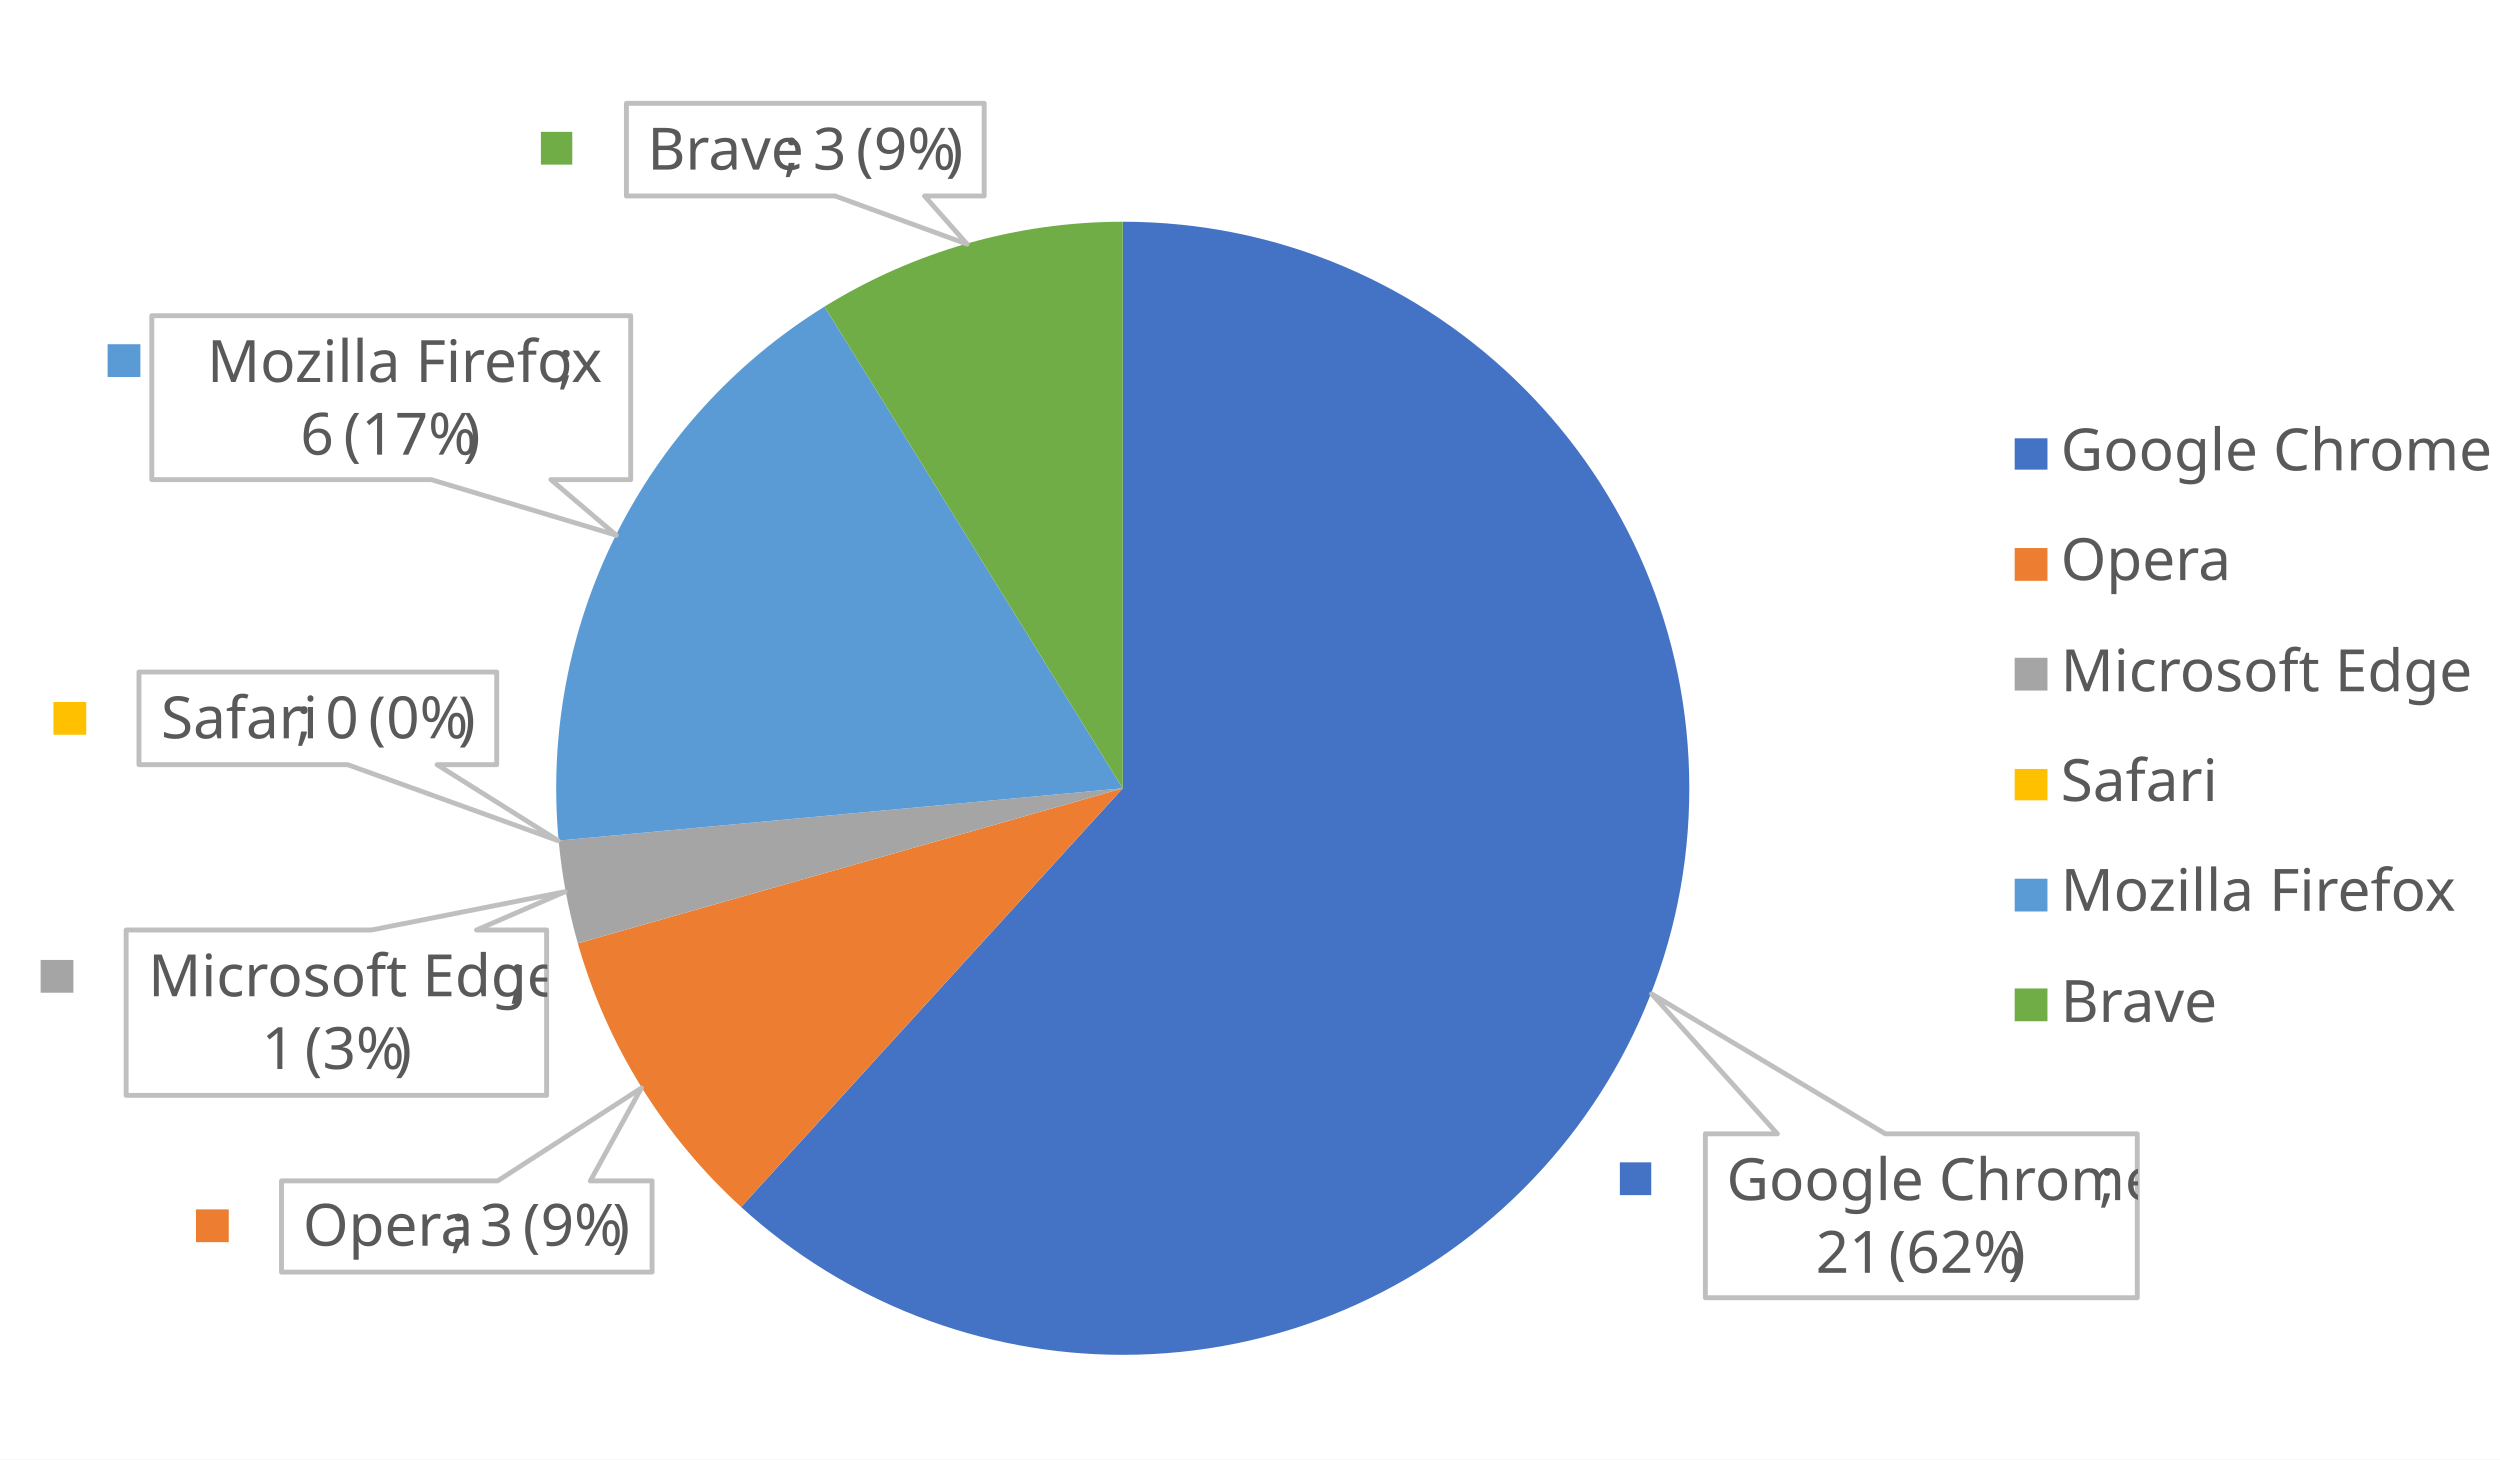
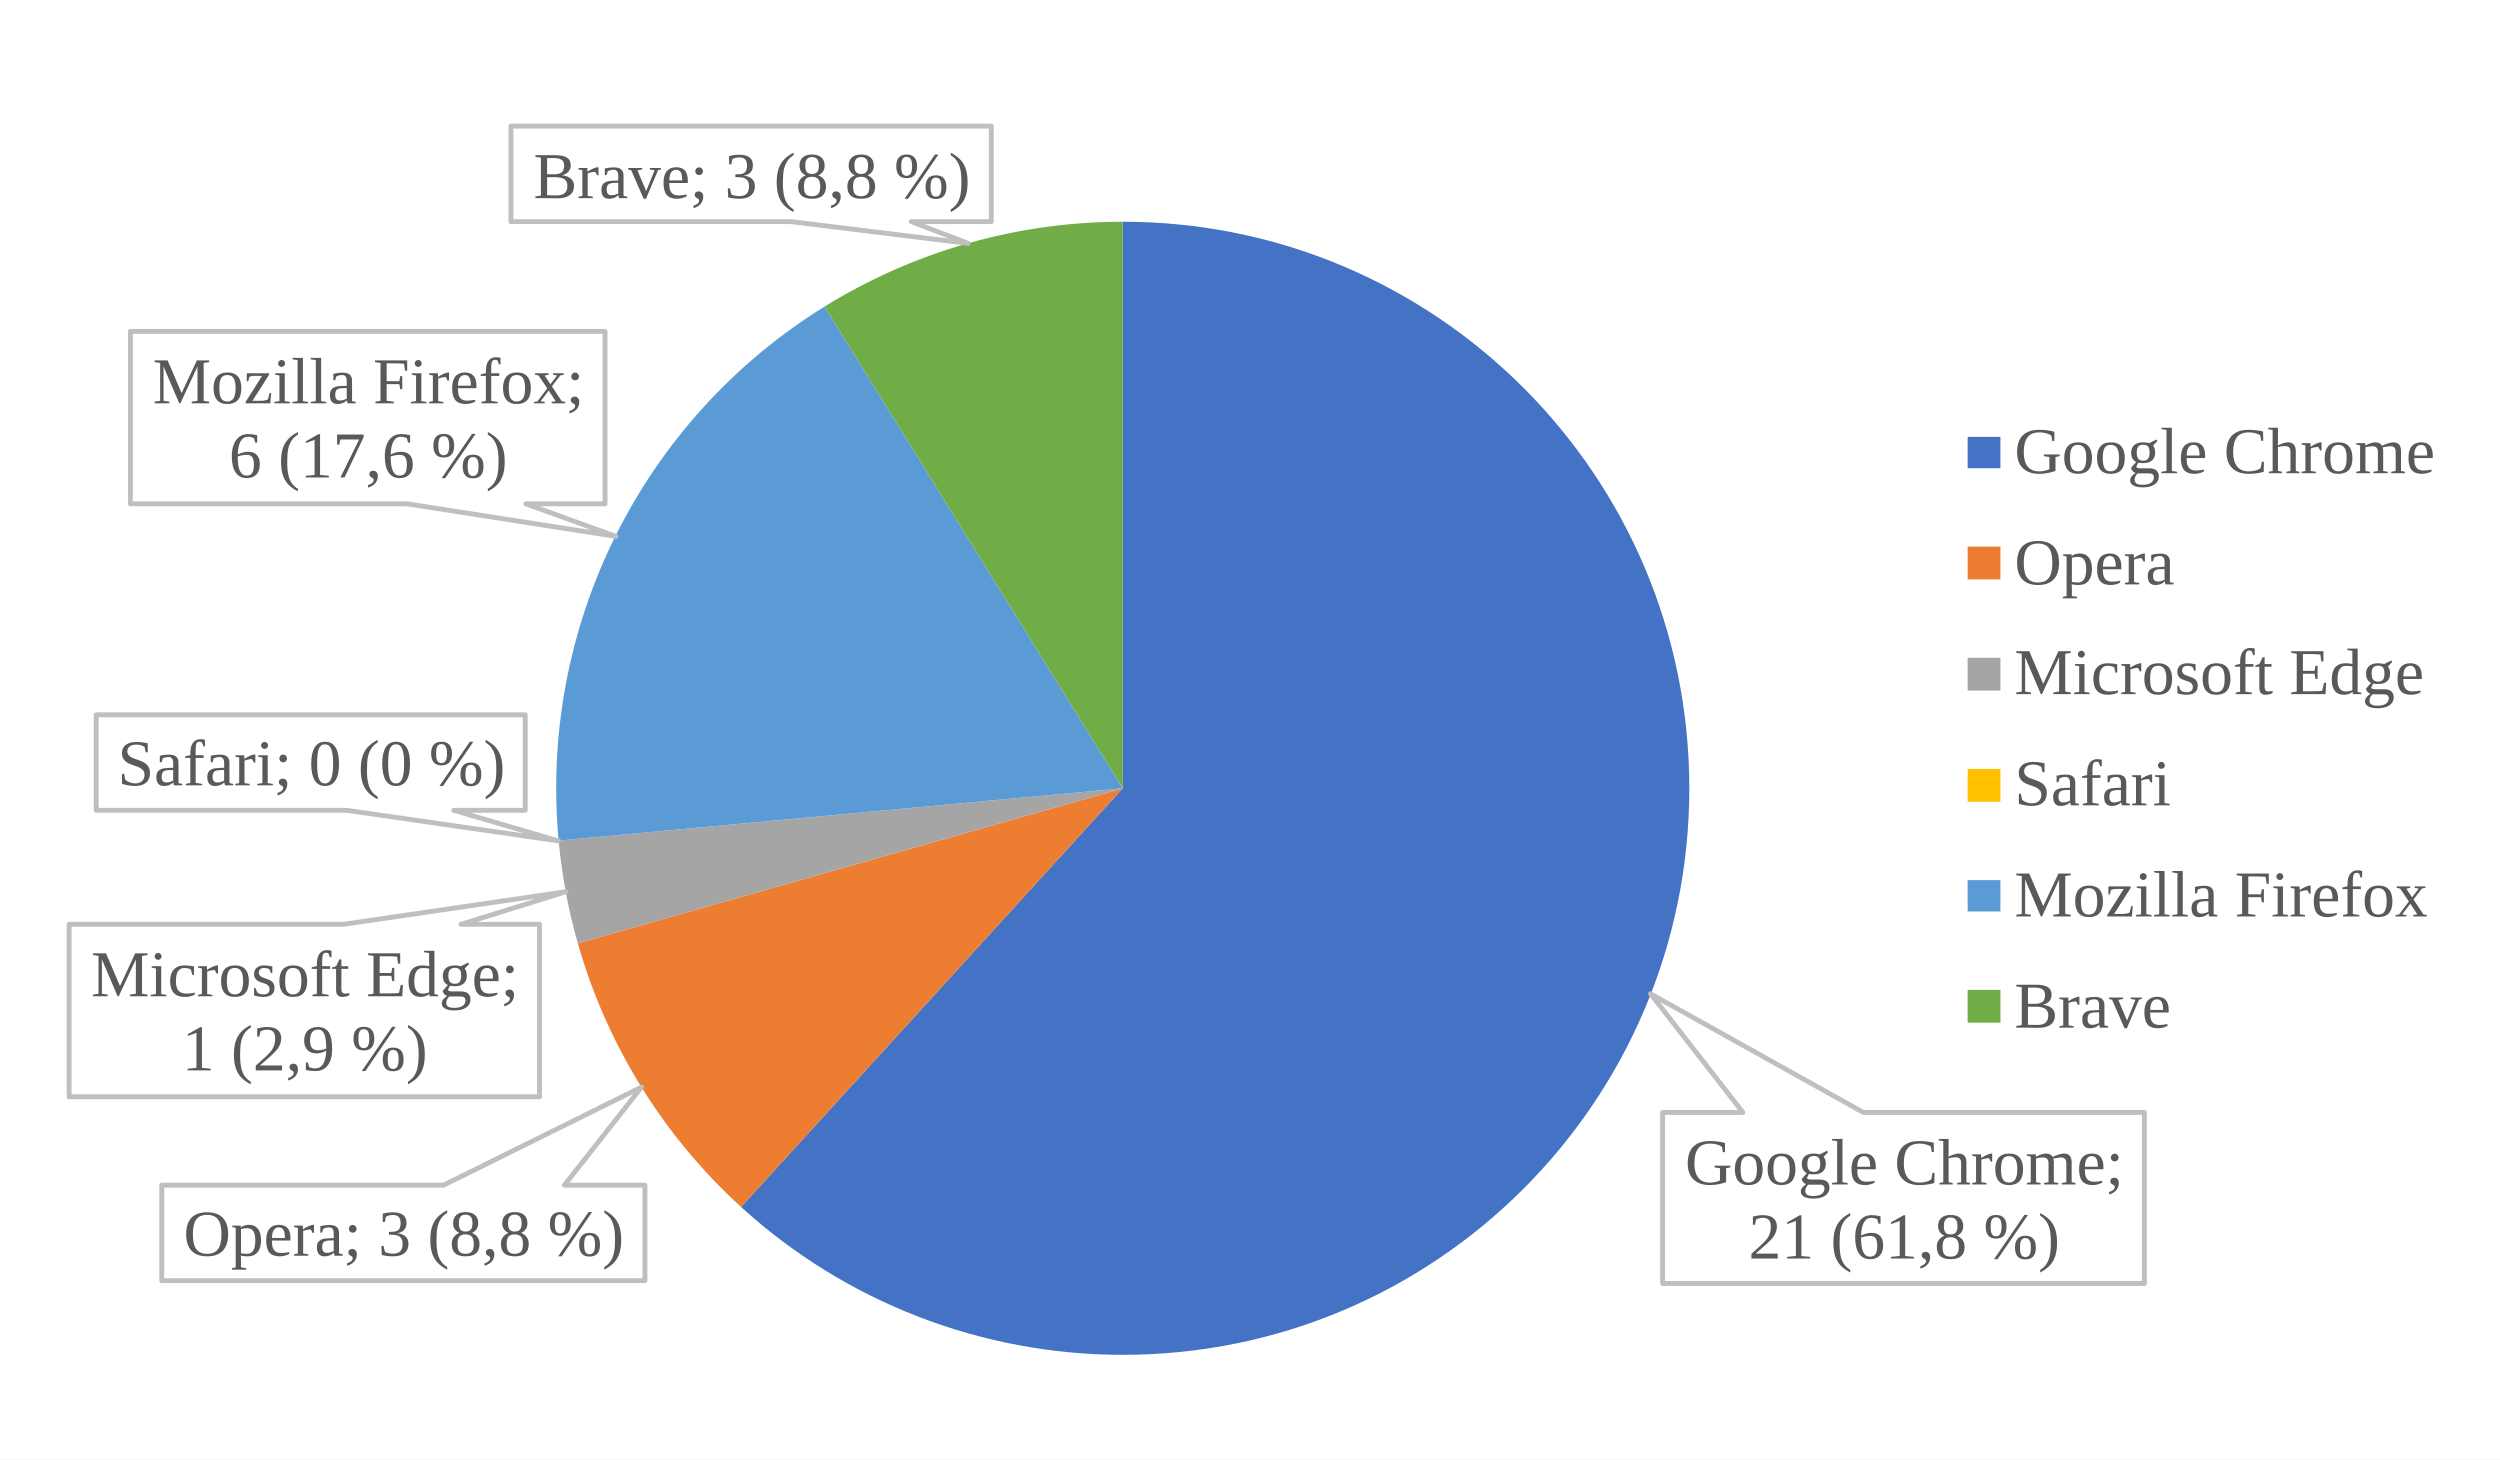
<svg xmlns="http://www.w3.org/2000/svg" width="1754" height="1024" xml:space="preserve" overflow="hidden">
  <defs>
    <clipPath id="clip0">
      <rect x="2005" y="328" width="1754" height="1024" />
    </clipPath>
    <clipPath id="clip1">
      <rect x="2005" y="327" width="1753" height="1024" />
    </clipPath>
    <clipPath id="clip2">
      <rect x="2005" y="327" width="1753" height="1024" />
    </clipPath>
    <clipPath id="clip3">
      <rect x="2005" y="327" width="1753" height="1024" />
    </clipPath>
    <clipPath id="clip4">
      <rect x="2005" y="327" width="1753" height="1024" />
    </clipPath>
    <clipPath id="clip5">
      <rect x="2005" y="327" width="1753" height="1024" />
    </clipPath>
    <clipPath id="clip6">
      <rect x="2005" y="327" width="1753" height="1024" />
    </clipPath>
    <clipPath id="clip7">
      <rect x="2005" y="327" width="1753" height="1024" />
    </clipPath>
    <clipPath id="clip8">
      <rect x="2005" y="327" width="1753" height="1024" />
    </clipPath>
    <clipPath id="clip9">
-       <rect x="2005" y="327" width="1753" height="1024" />
+       <rect x="3171" y="1108" width="339" height="121" />
    </clipPath>
    <clipPath id="clip10">
-       <rect x="3201" y="1123" width="304" height="116" />
+       <rect x="2005" y="327" width="1753" height="1024" />
    </clipPath>
    <clipPath id="clip11">
-       <rect x="2005" y="327" width="1753" height="1024" />
+       <rect x="3171" y="1108" width="339" height="121" />
    </clipPath>
    <clipPath id="clip12">
-       <rect x="3201" y="1123" width="304" height="116" />
+       <rect x="2005" y="327" width="1753" height="1024" />
    </clipPath>
    <clipPath id="clip13">
      <rect x="2005" y="327" width="1753" height="1024" />
    </clipPath>
    <clipPath id="clip14">
-       <rect x="3201" y="1123" width="304" height="116" />
+       <rect x="2118" y="1159" width="340" height="68" />
    </clipPath>
    <clipPath id="clip15">
      <rect x="2005" y="327" width="1753" height="1024" />
    </clipPath>
    <clipPath id="clip16">
-       <rect x="3201" y="1123" width="304" height="116" />
+       <rect x="2005" y="327" width="1753" height="1024" />
    </clipPath>
    <clipPath id="clip17">
-       <rect x="2005" y="327" width="1753" height="1024" />
+       <rect x="2053" y="976" width="331" height="122" />
    </clipPath>
    <clipPath id="clip18">
-       <rect x="3201" y="1123" width="304" height="116" />
+       <rect x="2005" y="327" width="1753" height="1024" />
    </clipPath>
    <clipPath id="clip19">
-       <rect x="2005" y="327" width="1753" height="1024" />
+       <rect x="2053" y="976" width="331" height="122" />
    </clipPath>
    <clipPath id="clip20">
-       <rect x="3201" y="1123" width="304" height="116" />
+       <rect x="2005" y="327" width="1753" height="1024" />
    </clipPath>
    <clipPath id="clip21">
      <rect x="2005" y="327" width="1753" height="1024" />
    </clipPath>
    <clipPath id="clip22">
-       <rect x="2005" y="327" width="1753" height="1024" />
+       <rect x="2072" y="829" width="302" height="68" />
    </clipPath>
    <clipPath id="clip23">
      <rect x="2005" y="327" width="1753" height="1024" />
    </clipPath>
    <clipPath id="clip24">
-       <rect x="2202" y="1156" width="261" height="65" />
+       <rect x="2005" y="327" width="1753" height="1024" />
    </clipPath>
    <clipPath id="clip25">
-       <rect x="2005" y="327" width="1753" height="1024" />
+       <rect x="2096" y="560" width="334" height="122" />
    </clipPath>
    <clipPath id="clip26">
-       <rect x="2202" y="1156" width="261" height="65" />
+       <rect x="2005" y="327" width="1753" height="1024" />
    </clipPath>
    <clipPath id="clip27">
-       <rect x="2005" y="327" width="1753" height="1024" />
+       <rect x="2096" y="560" width="334" height="122" />
    </clipPath>
    <clipPath id="clip28">
-       <rect x="2202" y="1156" width="261" height="65" />
+       <rect x="2005" y="327" width="1753" height="1024" />
    </clipPath>
    <clipPath id="clip29">
      <rect x="2005" y="327" width="1753" height="1024" />
    </clipPath>
    <clipPath id="clip30">
-       <rect x="2202" y="1156" width="261" height="65" />
+       <rect x="2363" y="416" width="338" height="68" />
    </clipPath>
    <clipPath id="clip31">
      <rect x="2005" y="327" width="1753" height="1024" />
    </clipPath>
    <clipPath id="clip32">
-       <rect x="2202" y="1156" width="261" height="65" />
+       <rect x="2005" y="327" width="1753" height="1024" />
    </clipPath>
    <clipPath id="clip33">
      <rect x="2005" y="327" width="1753" height="1024" />
    </clipPath>
    <clipPath id="clip34">
-       <rect x="2202" y="1156" width="261" height="65" />
+       <rect x="2005" y="327" width="1753" height="1024" />
    </clipPath>
    <clipPath id="clip35">
      <rect x="2005" y="327" width="1753" height="1024" />
    </clipPath>
    <clipPath id="clip36">
      <rect x="2005" y="327" width="1753" height="1024" />
    </clipPath>
    <clipPath id="clip37">
      <rect x="2005" y="327" width="1753" height="1024" />
    </clipPath>
    <clipPath id="clip38">
-       <rect x="2093" y="980" width="296" height="117" />
+       <rect x="2005" y="327" width="1753" height="1024" />
    </clipPath>
    <clipPath id="clip39">
      <rect x="2005" y="327" width="1753" height="1024" />
    </clipPath>
    <clipPath id="clip40">
-       <rect x="2093" y="980" width="296" height="117" />
+       <rect x="2005" y="327" width="1753" height="1024" />
    </clipPath>
    <clipPath id="clip41">
      <rect x="2005" y="327" width="1753" height="1024" />
    </clipPath>
    <clipPath id="clip42">
-       <rect x="2093" y="980" width="296" height="117" />
-     </clipPath>
-     <clipPath id="clip43">
-       <rect x="2005" y="327" width="1753" height="1024" />
-     </clipPath>
-     <clipPath id="clip44">
-       <rect x="2093" y="980" width="296" height="117" />
-     </clipPath>
-     <clipPath id="clip45">
-       <rect x="2005" y="327" width="1753" height="1024" />
-     </clipPath>
-     <clipPath id="clip46">
-       <rect x="2093" y="980" width="296" height="117" />
-     </clipPath>
-     <clipPath id="clip47">
-       <rect x="2005" y="327" width="1753" height="1024" />
-     </clipPath>
-     <clipPath id="clip48">
-       <rect x="2093" y="980" width="296" height="117" />
-     </clipPath>
-     <clipPath id="clip49">
-       <rect x="2005" y="327" width="1753" height="1024" />
-     </clipPath>
-     <clipPath id="clip50">
-       <rect x="2005" y="327" width="1753" height="1024" />
-     </clipPath>
-     <clipPath id="clip51">
-       <rect x="2005" y="327" width="1753" height="1024" />
-     </clipPath>
-     <clipPath id="clip52">
-       <rect x="2102" y="799" width="252" height="66" />
-     </clipPath>
-     <clipPath id="clip53">
-       <rect x="2005" y="327" width="1753" height="1024" />
-     </clipPath>
-     <clipPath id="clip54">
-       <rect x="2102" y="799" width="252" height="66" />
-     </clipPath>
-     <clipPath id="clip55">
-       <rect x="2005" y="327" width="1753" height="1024" />
-     </clipPath>
-     <clipPath id="clip56">
-       <rect x="2102" y="799" width="252" height="66" />
-     </clipPath>
-     <clipPath id="clip57">
-       <rect x="2005" y="327" width="1753" height="1024" />
-     </clipPath>
-     <clipPath id="clip58">
-       <rect x="2102" y="799" width="252" height="66" />
-     </clipPath>
-     <clipPath id="clip59">
-       <rect x="2005" y="327" width="1753" height="1024" />
-     </clipPath>
-     <clipPath id="clip60">
-       <rect x="2102" y="799" width="252" height="66" />
-     </clipPath>
-     <clipPath id="clip61">
-       <rect x="2005" y="327" width="1753" height="1024" />
-     </clipPath>
-     <clipPath id="clip62">
-       <rect x="2102" y="799" width="252" height="66" />
-     </clipPath>
-     <clipPath id="clip63">
-       <rect x="2005" y="327" width="1753" height="1024" />
-     </clipPath>
-     <clipPath id="clip64">
-       <rect x="2005" y="327" width="1753" height="1024" />
-     </clipPath>
-     <clipPath id="clip65">
-       <rect x="2005" y="327" width="1753" height="1024" />
-     </clipPath>
-     <clipPath id="clip66">
-       <rect x="2111" y="549" width="337" height="116" />
-     </clipPath>
-     <clipPath id="clip67">
-       <rect x="2005" y="327" width="1753" height="1024" />
-     </clipPath>
-     <clipPath id="clip68">
-       <rect x="2111" y="549" width="337" height="116" />
-     </clipPath>
-     <clipPath id="clip69">
-       <rect x="2005" y="327" width="1753" height="1024" />
-     </clipPath>
-     <clipPath id="clip70">
-       <rect x="2111" y="549" width="337" height="116" />
-     </clipPath>
-     <clipPath id="clip71">
-       <rect x="2005" y="327" width="1753" height="1024" />
-     </clipPath>
-     <clipPath id="clip72">
-       <rect x="2111" y="549" width="337" height="116" />
-     </clipPath>
-     <clipPath id="clip73">
-       <rect x="2005" y="327" width="1753" height="1024" />
-     </clipPath>
-     <clipPath id="clip74">
-       <rect x="2111" y="549" width="337" height="116" />
-     </clipPath>
-     <clipPath id="clip75">
-       <rect x="2005" y="327" width="1753" height="1024" />
-     </clipPath>
-     <clipPath id="clip76">
-       <rect x="2111" y="549" width="337" height="116" />
-     </clipPath>
-     <clipPath id="clip77">
-       <rect x="2005" y="327" width="1753" height="1024" />
-     </clipPath>
-     <clipPath id="clip78">
-       <rect x="2005" y="327" width="1753" height="1024" />
-     </clipPath>
-     <clipPath id="clip79">
-       <rect x="2005" y="327" width="1753" height="1024" />
-     </clipPath>
-     <clipPath id="clip80">
-       <rect x="2444" y="400" width="252" height="66" />
-     </clipPath>
-     <clipPath id="clip81">
-       <rect x="2005" y="327" width="1753" height="1024" />
-     </clipPath>
-     <clipPath id="clip82">
-       <rect x="2444" y="400" width="252" height="66" />
-     </clipPath>
-     <clipPath id="clip83">
-       <rect x="2005" y="327" width="1753" height="1024" />
-     </clipPath>
-     <clipPath id="clip84">
-       <rect x="2444" y="400" width="252" height="66" />
-     </clipPath>
-     <clipPath id="clip85">
-       <rect x="2005" y="327" width="1753" height="1024" />
-     </clipPath>
-     <clipPath id="clip86">
-       <rect x="2444" y="400" width="252" height="66" />
-     </clipPath>
-     <clipPath id="clip87">
-       <rect x="2005" y="327" width="1753" height="1024" />
-     </clipPath>
-     <clipPath id="clip88">
-       <rect x="2444" y="400" width="252" height="66" />
-     </clipPath>
-     <clipPath id="clip89">
-       <rect x="2005" y="327" width="1753" height="1024" />
-     </clipPath>
-     <clipPath id="clip90">
-       <rect x="2444" y="400" width="252" height="66" />
-     </clipPath>
-     <clipPath id="clip91">
-       <rect x="2005" y="327" width="1753" height="1024" />
-     </clipPath>
-     <clipPath id="clip92">
-       <rect x="2005" y="327" width="1753" height="1024" />
-     </clipPath>
-     <clipPath id="clip93">
-       <rect x="2005" y="327" width="1753" height="1024" />
-     </clipPath>
-     <clipPath id="clip94">
-       <rect x="2005" y="327" width="1753" height="1024" />
-     </clipPath>
-     <clipPath id="clip95">
-       <rect x="2005" y="327" width="1753" height="1024" />
-     </clipPath>
-     <clipPath id="clip96">
-       <rect x="2005" y="327" width="1753" height="1024" />
-     </clipPath>
-     <clipPath id="clip97">
-       <rect x="2005" y="327" width="1753" height="1024" />
-     </clipPath>
-     <clipPath id="clip98">
-       <rect x="2005" y="327" width="1753" height="1024" />
-     </clipPath>
-     <clipPath id="clip99">
-       <rect x="2005" y="327" width="1753" height="1024" />
-     </clipPath>
-     <clipPath id="clip100">
-       <rect x="2005" y="327" width="1753" height="1024" />
-     </clipPath>
-     <clipPath id="clip101">
-       <rect x="2005" y="327" width="1753" height="1024" />
-     </clipPath>
-     <clipPath id="clip102">
      <rect x="2005" y="327" width="1753" height="1024" />
    </clipPath>
  </defs>
  <g clip-path="url(#clip0)" transform="translate(-2005 -328)">
    <rect x="2005" y="328" width="1754" height="1024" fill="#FFFFFF" />
    <g clip-path="url(#clip1)">
      <path d="M2792.72 483.568C3012.25 483.568 3190.22 661.532 3190.22 881.06 3190.22 1100.59 3012.25 1278.55 2792.72 1278.55 2693.65 1278.55 2598.15 1241.55 2524.94 1174.81L2792.72 881.06Z" stroke="#FFFFFF" stroke-width="0" stroke-linejoin="round" stroke-miterlimit="10" fill="#4472C4" fill-rule="evenodd" />
    </g>
    <g clip-path="url(#clip2)">
      <path d="M2524.94 1174.81C2470.3 1125 2430.64 1060.95 2410.41 989.839L2792.72 881.06Z" stroke="#FFFFFF" stroke-width="0" stroke-linejoin="round" stroke-miterlimit="10" fill="#ED7D31" fill-rule="evenodd" />
    </g>
    <g clip-path="url(#clip3)">
      <path d="M2410.41 989.839C2403.7 966.272 2399.19 942.135 2396.93 917.736L2792.72 881.06Z" stroke="#FFFFFF" stroke-width="0" stroke-linejoin="round" stroke-miterlimit="10" fill="#A5A5A5" fill-rule="evenodd" />
    </g>
    <g clip-path="url(#clip4)">
      <path d="M2396.93 917.736 2792.72 881.06Z" stroke="#FFFFFF" stroke-width="0" stroke-linejoin="round" stroke-miterlimit="10" fill="#FFC000" fill-rule="evenodd" />
    </g>
    <g clip-path="url(#clip5)">
      <path d="M2396.93 917.736C2383.01 767.584 2455.26 622.489 2583.47 543.106L2792.72 881.06Z" stroke="#FFFFFF" stroke-width="0" stroke-linejoin="round" stroke-miterlimit="10" fill="#5B9BD5" fill-rule="evenodd" />
    </g>
    <g clip-path="url(#clip6)">
      <path d="M2583.47 543.106C2646.33 504.187 2718.79 483.569 2792.72 483.569L2792.72 881.06Z" stroke="#FFFFFF" stroke-width="0" stroke-linejoin="round" stroke-miterlimit="10" fill="#70AD47" fill-rule="evenodd" />
    </g>
    <g clip-path="url(#clip7)">
-       <rect x="3141.5" y="1143.5" width="22" height="23" stroke="#FFFFFF" stroke-width="0" stroke-linejoin="round" stroke-miterlimit="10" fill="#4472C4" />
+       <path d="M3171.5 1108.5 3227.83 1108.5 3163.03 1025.26 3312.33 1108.5 3509.5 1108.5 3509.5 1128.5 3509.5 1128.5 3509.5 1158.5 3509.5 1228.5 3312.33 1228.5 3227.83 1228.5 3227.83 1228.5 3171.5 1228.5 3171.5 1158.5 3171.5 1128.5 3171.5 1128.5Z" stroke="#BFBFBF" stroke-width="3.438" stroke-linejoin="round" stroke-miterlimit="10" fill="#FFFFFF" fill-rule="evenodd" />
    </g>
    <g clip-path="url(#clip8)">
-       <path d="M3201.5 1123.5 3252 1123.5 3163.79 1025.3 3327.75 1123.5 3504.5 1123.5 3504.5 1142.67 3504.5 1142.67 3504.5 1171.42 3504.5 1238.5 3327.75 1238.5 3252 1238.5 3252 1238.5 3201.5 1238.5 3201.5 1171.42 3201.5 1142.67 3201.5 1142.67Z" stroke="#BFBFBF" stroke-width="3.438" stroke-linejoin="round" stroke-miterlimit="10" fill="#FFFFFF" fill-rule="evenodd" />
-     </g>
-     <g clip-path="url(#clip9)">
-       <g clip-path="url(#clip10)">
-         <text fill="#595959" font-family="Calibri,Calibri_MSFontService,sans-serif" font-weight="400" font-size="41" transform="matrix(1 0 0 1 3216.3 1170)">Google Chrome</text>
-       </g>
-     </g>
-     <g clip-path="url(#clip11)">
-       <g clip-path="url(#clip12)">
-         <text fill="#595959" font-family="Calibri,Calibri_MSFontService,sans-serif" font-weight="400" font-size="41" transform="matrix(1 0 0 1 3477.87 1170)">; </text>
-       </g>
+       <g clip-path="url(#clip9)">
+         <text fill="#595959" font-family="Times New Roman,Times New Roman_MSFontService,sans-serif" font-weight="400" font-size="46" transform="matrix(1 0 0 1 3187.21 1159)">Google Chrome; </text>
+       </g>
+     </g>
+     <g clip-path="url(#clip10)">
+       <g clip-path="url(#clip11)">
+         <text fill="#595959" font-family="Times New Roman,Times New Roman_MSFontService,sans-serif" font-weight="400" font-size="46" transform="matrix(1 0 0 1 3231.78 1211)">21 (61,8 %)</text>
+       </g>
+     </g>
+     <g clip-path="url(#clip12)">
+       <path d="M2118.5 1159.5 2316.25 1159.5 2455.14 1090.68 2401 1159.5 2457.5 1159.5 2457.5 1170.67 2457.5 1170.67 2457.5 1187.42 2457.5 1226.5 2401 1226.5 2316.25 1226.5 2316.25 1226.5 2118.5 1226.5 2118.5 1187.42 2118.5 1170.67 2118.5 1170.67Z" stroke="#BFBFBF" stroke-width="3.438" stroke-linejoin="round" stroke-miterlimit="10" fill="#FFFFFF" fill-rule="evenodd" />
    </g>
    <g clip-path="url(#clip13)">
      <g clip-path="url(#clip14)">
-         <text fill="#595959" font-family="Calibri,Calibri_MSFontService,sans-serif" font-weight="400" font-size="41" transform="matrix(1 0 0 1 3278.89 1221)">21</text>
+         <text fill="#595959" font-family="Times New Roman,Times New Roman_MSFontService,sans-serif" font-weight="400" font-size="46" transform="matrix(1 0 0 1 2133.74 1209)">Opera; 3 (8,8 %)</text>
      </g>
    </g>
    <g clip-path="url(#clip15)">
-       <g clip-path="url(#clip16)">
-         <text fill="#595959" font-family="Calibri,Calibri_MSFontService,sans-serif" font-weight="400" font-size="41" transform="matrix(1 0 0 1 3330.01 1221)">(</text>
-       </g>
-     </g>
-     <g clip-path="url(#clip17)">
-       <g clip-path="url(#clip18)">
-         <text fill="#595959" font-family="Calibri,Calibri_MSFontService,sans-serif" font-weight="400" font-size="41" transform="matrix(1 0 0 1 3342.53 1221)">62%</text>
-       </g>
-     </g>
-     <g clip-path="url(#clip19)">
-       <g clip-path="url(#clip20)">
-         <text fill="#595959" font-family="Calibri,Calibri_MSFontService,sans-serif" font-weight="400" font-size="41" transform="matrix(1 0 0 1 3413.82 1221)">)</text>
-       </g>
+       <path d="M2053.5 976.5 2246 976.5 2402.07 953.62 2328.5 976.5 2383.5 976.5 2383.5 996.667 2383.5 996.667 2383.5 1026.92 2383.5 1097.5 2328.5 1097.5 2246 1097.5 2246 1097.5 2053.5 1097.5 2053.5 1026.92 2053.5 996.667 2053.5 996.667Z" stroke="#BFBFBF" stroke-width="3.438" stroke-linejoin="round" stroke-miterlimit="10" fill="#FFFFFF" fill-rule="evenodd" />
+     </g>
+     <g clip-path="url(#clip16)">
+       <g clip-path="url(#clip17)">
+         <text fill="#595959" font-family="Times New Roman,Times New Roman_MSFontService,sans-serif" font-weight="400" font-size="46" transform="matrix(1 0 0 1 2068.94 1027)">Microsoft Edge; </text>
+       </g>
+     </g>
+     <g clip-path="url(#clip18)">
+       <g clip-path="url(#clip19)">
+         <text fill="#595959" font-family="Times New Roman,Times New Roman_MSFontService,sans-serif" font-weight="400" font-size="46" transform="matrix(1 0 0 1 2132.6 1079)">1 (2,9 %)</text>
+       </g>
+     </g>
+     <g clip-path="url(#clip20)">
+       <path d="M2072.5 829.5 2248.08 829.5 2248.08 829.5 2323.33 829.5 2373.5 829.5 2373.5 868.583 2373.5 868.583 2373.5 885.333 2373.5 896.5 2323.33 896.5 2396.58 917.919 2248.08 896.5 2072.5 896.5 2072.5 885.333 2072.5 868.583 2072.5 868.583Z" stroke="#BFBFBF" stroke-width="3.438" stroke-linejoin="round" stroke-miterlimit="10" fill="#FFFFFF" fill-rule="evenodd" />
    </g>
    <g clip-path="url(#clip21)">
-       <rect x="2142.5" y="1176.5" width="23" height="23" stroke="#FFFFFF" stroke-width="0" stroke-linejoin="round" stroke-miterlimit="10" fill="#ED7D31" />
-     </g>
-     <g clip-path="url(#clip22)">
-       <path d="M2202.5 1156.5 2354.17 1156.5 2455.02 1091.35 2419.17 1156.5 2462.5 1156.5 2462.5 1167.17 2462.5 1167.17 2462.5 1183.17 2462.5 1220.5 2419.17 1220.5 2354.17 1220.5 2354.17 1220.5 2202.5 1220.5 2202.5 1183.17 2202.5 1167.17 2202.5 1167.17Z" stroke="#BFBFBF" stroke-width="3.438" stroke-linejoin="round" stroke-miterlimit="10" fill="#FFFFFF" fill-rule="evenodd" />
+       <g clip-path="url(#clip22)">
+         <text fill="#595959" font-family="Times New Roman,Times New Roman_MSFontService,sans-serif" font-weight="400" font-size="46" transform="matrix(1 0 0 1 2087.49 879)">Safari; 0 (0 %)</text>
+       </g>
    </g>
    <g clip-path="url(#clip23)">
-       <g clip-path="url(#clip24)">
-         <text fill="#595959" font-family="Calibri,Calibri_MSFontService,sans-serif" font-weight="400" font-size="41" transform="matrix(1 0 0 1 2217.54 1202)">Opera</text>
-       </g>
-     </g>
-     <g clip-path="url(#clip25)">
-       <g clip-path="url(#clip26)">
-         <text fill="#595959" font-family="Calibri,Calibri_MSFontService,sans-serif" font-weight="400" font-size="41" transform="matrix(1 0 0 1 2321.21 1202)">; </text>
-       </g>
-     </g>
-     <g clip-path="url(#clip27)">
-       <g clip-path="url(#clip28)">
-         <text fill="#595959" font-family="Calibri,Calibri_MSFontService,sans-serif" font-weight="400" font-size="41" transform="matrix(1 0 0 1 2341.59 1202)">3</text>
-       </g>
+       <path d="M2096.5 560.5 2290.75 560.5 2290.75 560.5 2374 560.5 2429.5 560.5 2429.5 631.084 2429.5 631.084 2429.5 661.334 2429.5 681.5 2374 681.5 2437.16 704.342 2290.75 681.5 2096.5 681.5 2096.5 661.334 2096.5 631.084 2096.5 631.084Z" stroke="#BFBFBF" stroke-width="3.438" stroke-linejoin="round" stroke-miterlimit="10" fill="#FFFFFF" fill-rule="evenodd" />
+     </g>
+     <g clip-path="url(#clip24)">
+       <g clip-path="url(#clip25)">
+         <text fill="#595959" font-family="Times New Roman,Times New Roman_MSFontService,sans-serif" font-weight="400" font-size="46" transform="matrix(1 0 0 1 2112.18 611)">Mozilla Firefox; </text>
+       </g>
+     </g>
+     <g clip-path="url(#clip26)">
+       <g clip-path="url(#clip27)">
+         <text fill="#595959" font-family="Times New Roman,Times New Roman_MSFontService,sans-serif" font-weight="400" font-size="46" transform="matrix(1 0 0 1 2165.66 663)">6 (17,6 %)</text>
+       </g>
+     </g>
+     <g clip-path="url(#clip28)">
+       <path d="M2363.5 416.5 2560.08 416.5 2560.08 416.5 2644.33 416.5 2700.5 416.5 2700.5 455.584 2700.5 455.584 2700.5 472.333 2700.5 483.5 2644.33 483.5 2684.24 498.769 2560.08 483.5 2363.5 483.5 2363.5 472.333 2363.5 455.584 2363.5 455.584Z" stroke="#BFBFBF" stroke-width="3.438" stroke-linejoin="round" stroke-miterlimit="10" fill="#FFFFFF" fill-rule="evenodd" />
    </g>
    <g clip-path="url(#clip29)">
      <g clip-path="url(#clip30)">
-         <text fill="#595959" font-family="Calibri,Calibri_MSFontService,sans-serif" font-weight="400" font-size="41" transform="matrix(1 0 0 1 2371.81 1202)">(</text>
+         <text fill="#595959" font-family="Times New Roman,Times New Roman_MSFontService,sans-serif" font-weight="400" font-size="46" transform="matrix(1 0 0 1 2379.31 467)">Brave; 3 (8,8 %)</text>
      </g>
    </g>
    <g clip-path="url(#clip31)">
-       <g clip-path="url(#clip32)">
-         <text fill="#595959" font-family="Calibri,Calibri_MSFontService,sans-serif" font-weight="400" font-size="41" transform="matrix(1 0 0 1 2384.33 1202)">9%</text>
-       </g>
+       <rect x="3385.5" y="634.5" width="23" height="22" stroke="#FFFFFF" stroke-width="0" stroke-linejoin="round" stroke-miterlimit="10" fill="#4472C4" />
+     </g>
+     <g clip-path="url(#clip32)">
+       <text fill="#595959" font-family="Times New Roman,Times New Roman_MSFontService,sans-serif" font-weight="400" font-size="46" transform="matrix(1 0 0 1 3418.29 660)">Google Chrome</text>
    </g>
    <g clip-path="url(#clip33)">
-       <g clip-path="url(#clip34)">
-         <text fill="#595959" font-family="Calibri,Calibri_MSFontService,sans-serif" font-weight="400" font-size="41" transform="matrix(1 0 0 1 2434.72 1202)">)</text>
-       </g>
+       <rect x="3385.5" y="711.5" width="23" height="23" stroke="#FFFFFF" stroke-width="0" stroke-linejoin="round" stroke-miterlimit="10" fill="#ED7D31" />
+     </g>
+     <g clip-path="url(#clip34)">
+       <text fill="#595959" font-family="Times New Roman,Times New Roman_MSFontService,sans-serif" font-weight="400" font-size="46" transform="matrix(1 0 0 1 3418.29 738)">Opera</text>
    </g>
    <g clip-path="url(#clip35)">
-       <rect x="2033.5" y="1001.5" width="23" height="23" stroke="#FFFFFF" stroke-width="0" stroke-linejoin="round" stroke-miterlimit="10" fill="#A5A5A5" />
+       <rect x="3385.5" y="789.5" width="23" height="23" stroke="#FFFFFF" stroke-width="0" stroke-linejoin="round" stroke-miterlimit="10" fill="#A5A5A5" />
    </g>
    <g clip-path="url(#clip36)">
-       <path d="M2093.5 980.5 2265.58 980.5 2401.58 953.588 2339.33 980.5 2388.5 980.5 2388.5 999.833 2388.5 999.833 2388.5 1028.83 2388.5 1096.5 2339.33 1096.5 2265.58 1096.5 2265.58 1096.5 2093.5 1096.5 2093.5 1028.83 2093.5 999.833 2093.5 999.833Z" stroke="#BFBFBF" stroke-width="3.438" stroke-linejoin="round" stroke-miterlimit="10" fill="#FFFFFF" fill-rule="evenodd" />
+       <text fill="#595959" font-family="Times New Roman,Times New Roman_MSFontService,sans-serif" font-weight="400" font-size="46" transform="matrix(1 0 0 1 3418.29 815)">Microsoft Edge</text>
    </g>
    <g clip-path="url(#clip37)">
-       <g clip-path="url(#clip38)">
-         <text fill="#595959" font-family="Calibri,Calibri_MSFontService,sans-serif" font-weight="400" font-size="41" transform="matrix(1 0 0 1 2109.01 1027)">Microsoft Edge</text>
-       </g>
+       <rect x="3385.5" y="867.5" width="23" height="23" stroke="#FFFFFF" stroke-width="0" stroke-linejoin="round" stroke-miterlimit="10" fill="#FFC000" />
+     </g>
+     <g clip-path="url(#clip38)">
+       <text fill="#595959" font-family="Times New Roman,Times New Roman_MSFontService,sans-serif" font-weight="400" font-size="46" transform="matrix(1 0 0 1 3418.29 893)">Safari</text>
    </g>
    <g clip-path="url(#clip39)">
-       <g clip-path="url(#clip40)">
-         <text fill="#595959" font-family="Calibri,Calibri_MSFontService,sans-serif" font-weight="400" font-size="41" transform="matrix(1 0 0 1 2362.69 1027)">;</text>
-       </g>
+       <rect x="3385.5" y="945.5" width="23" height="22" stroke="#FFFFFF" stroke-width="0" stroke-linejoin="round" stroke-miterlimit="10" fill="#5B9BD5" />
+     </g>
+     <g clip-path="url(#clip40)">
+       <text fill="#595959" font-family="Times New Roman,Times New Roman_MSFontService,sans-serif" font-weight="400" font-size="46" transform="matrix(1 0 0 1 3418.29 971)">Mozilla Firefox</text>
    </g>
    <g clip-path="url(#clip41)">
-       <g clip-path="url(#clip42)">
-         <text fill="#595959" font-family="Calibri,Calibri_MSFontService,sans-serif" font-weight="400" font-size="41" transform="matrix(1 0 0 1 2188.55 1078)">1</text>
-       </g>
-     </g>
-     <g clip-path="url(#clip43)">
-       <g clip-path="url(#clip44)">
-         <text fill="#595959" font-family="Calibri,Calibri_MSFontService,sans-serif" font-weight="400" font-size="41" transform="matrix(1 0 0 1 2218.78 1078)">(</text>
-       </g>
-     </g>
-     <g clip-path="url(#clip45)">
-       <g clip-path="url(#clip46)">
-         <text fill="#595959" font-family="Calibri,Calibri_MSFontService,sans-serif" font-weight="400" font-size="41" transform="matrix(1 0 0 1 2231.29 1078)">3%</text>
-       </g>
-     </g>
-     <g clip-path="url(#clip47)">
-       <g clip-path="url(#clip48)">
-         <text fill="#595959" font-family="Calibri,Calibri_MSFontService,sans-serif" font-weight="400" font-size="41" transform="matrix(1 0 0 1 2281.68 1078)">)</text>
-       </g>
-     </g>
-     <g clip-path="url(#clip49)">
-       <rect x="2042.5" y="820.5" width="23" height="23" stroke="#FFFFFF" stroke-width="0" stroke-linejoin="round" stroke-miterlimit="10" fill="#FFC000" />
-     </g>
-     <g clip-path="url(#clip50)">
-       <path d="M2102.5 799.5 2248.92 799.5 2248.92 799.5 2311.67 799.5 2353.5 799.5 2353.5 837.417 2353.5 837.417 2353.5 853.667 2353.5 864.5 2311.67 864.5 2396.62 917.832 2248.92 864.5 2102.5 864.5 2102.5 853.667 2102.5 837.417 2102.5 837.417Z" stroke="#BFBFBF" stroke-width="3.438" stroke-linejoin="round" stroke-miterlimit="10" fill="#FFFFFF" fill-rule="evenodd" />
-     </g>
-     <g clip-path="url(#clip51)">
-       <g clip-path="url(#clip52)">
-         <text fill="#595959" font-family="Calibri,Calibri_MSFontService,sans-serif" font-weight="400" font-size="41" transform="matrix(1 0 0 1 2117.96 846)">Safari</text>
-       </g>
-     </g>
-     <g clip-path="url(#clip53)">
-       <g clip-path="url(#clip54)">
-         <text fill="#595959" font-family="Calibri,Calibri_MSFontService,sans-serif" font-weight="400" font-size="41" transform="matrix(1 0 0 1 2212.86 846)">; </text>
-       </g>
-     </g>
-     <g clip-path="url(#clip55)">
-       <g clip-path="url(#clip56)">
-         <text fill="#595959" font-family="Calibri,Calibri_MSFontService,sans-serif" font-weight="400" font-size="41" transform="matrix(1 0 0 1 2233.23 846)">0</text>
-       </g>
-     </g>
-     <g clip-path="url(#clip57)">
-       <g clip-path="url(#clip58)">
-         <text fill="#595959" font-family="Calibri,Calibri_MSFontService,sans-serif" font-weight="400" font-size="41" transform="matrix(1 0 0 1 2263.46 846)">(</text>
-       </g>
-     </g>
-     <g clip-path="url(#clip59)">
-       <g clip-path="url(#clip60)">
-         <text fill="#595959" font-family="Calibri,Calibri_MSFontService,sans-serif" font-weight="400" font-size="41" transform="matrix(1 0 0 1 2275.97 846)">0%</text>
-       </g>
-     </g>
-     <g clip-path="url(#clip61)">
-       <g clip-path="url(#clip62)">
-         <text fill="#595959" font-family="Calibri,Calibri_MSFontService,sans-serif" font-weight="400" font-size="41" transform="matrix(1 0 0 1 2326.36 846)">)</text>
-       </g>
-     </g>
-     <g clip-path="url(#clip63)">
-       <rect x="2080.5" y="569.5" width="23" height="23" stroke="#FFFFFF" stroke-width="0" stroke-linejoin="round" stroke-miterlimit="10" fill="#5B9BD5" />
-     </g>
-     <g clip-path="url(#clip64)">
-       <path d="M2111.5 549.5 2307.5 549.5 2307.5 549.5 2391.5 549.5 2447.5 549.5 2447.5 616.583 2447.5 616.583 2447.5 645.334 2447.5 664.5 2391.5 664.5 2437.38 703.52 2307.5 664.5 2111.5 664.5 2111.5 645.334 2111.5 616.583 2111.5 616.583Z" stroke="#BFBFBF" stroke-width="3.438" stroke-linejoin="round" stroke-miterlimit="10" fill="#FFFFFF" fill-rule="evenodd" />
-     </g>
-     <g clip-path="url(#clip65)">
-       <g clip-path="url(#clip66)">
-         <text fill="#595959" font-family="Calibri,Calibri_MSFontService,sans-serif" font-weight="400" font-size="41" transform="matrix(1 0 0 1 2150.34 596)">Mozilla Firefox</text>
-       </g>
-     </g>
-     <g clip-path="url(#clip67)">
-       <g clip-path="url(#clip68)">
-         <text fill="#595959" font-family="Calibri,Calibri_MSFontService,sans-serif" font-weight="400" font-size="41" transform="matrix(1 0 0 1 2396.67 596)">; </text>
-       </g>
-     </g>
-     <g clip-path="url(#clip69)">
-       <g clip-path="url(#clip70)">
-         <text fill="#595959" font-family="Calibri,Calibri_MSFontService,sans-serif" font-weight="400" font-size="41" transform="matrix(1 0 0 1 2215.76 647)">6</text>
-       </g>
-     </g>
-     <g clip-path="url(#clip71)">
-       <g clip-path="url(#clip72)">
-         <text fill="#595959" font-family="Calibri,Calibri_MSFontService,sans-serif" font-weight="400" font-size="41" transform="matrix(1 0 0 1 2245.99 647)">(</text>
-       </g>
-     </g>
-     <g clip-path="url(#clip73)">
-       <g clip-path="url(#clip74)">
-         <text fill="#595959" font-family="Calibri,Calibri_MSFontService,sans-serif" font-weight="400" font-size="41" transform="matrix(1 0 0 1 2258.5 647)">17%</text>
-       </g>
-     </g>
-     <g clip-path="url(#clip75)">
-       <g clip-path="url(#clip76)">
-         <text fill="#595959" font-family="Calibri,Calibri_MSFontService,sans-serif" font-weight="400" font-size="41" transform="matrix(1 0 0 1 2329.8 647)">)</text>
-       </g>
-     </g>
-     <g clip-path="url(#clip77)">
-       <rect x="2384.5" y="420.5" width="22" height="23" stroke="#FFFFFF" stroke-width="0" stroke-linejoin="round" stroke-miterlimit="10" fill="#70AD47" />
-     </g>
-     <g clip-path="url(#clip78)">
-       <path d="M2444.5 400.5 2590.92 400.5 2590.92 400.5 2653.67 400.5 2695.5 400.5 2695.5 438.417 2695.5 438.417 2695.5 454.667 2695.5 465.5 2653.67 465.5 2683.51 499.269 2590.92 465.5 2444.5 465.5 2444.5 454.667 2444.5 438.417 2444.5 438.417Z" stroke="#BFBFBF" stroke-width="3.438" stroke-linejoin="round" stroke-miterlimit="10" fill="#FFFFFF" fill-rule="evenodd" />
-     </g>
-     <g clip-path="url(#clip79)">
-       <g clip-path="url(#clip80)">
-         <text fill="#595959" font-family="Calibri,Calibri_MSFontService,sans-serif" font-weight="400" font-size="41" transform="matrix(1 0 0 1 2459.24 447)">Brave</text>
-       </g>
-     </g>
-     <g clip-path="url(#clip81)">
-       <g clip-path="url(#clip82)">
-         <text fill="#595959" font-family="Calibri,Calibri_MSFontService,sans-serif" font-weight="400" font-size="41" transform="matrix(1 0 0 1 2554.98 447)">; </text>
-       </g>
-     </g>
-     <g clip-path="url(#clip83)">
-       <g clip-path="url(#clip84)">
-         <text fill="#595959" font-family="Calibri,Calibri_MSFontService,sans-serif" font-weight="400" font-size="41" transform="matrix(1 0 0 1 2575.36 447)">3</text>
-       </g>
-     </g>
-     <g clip-path="url(#clip85)">
-       <g clip-path="url(#clip86)">
-         <text fill="#595959" font-family="Calibri,Calibri_MSFontService,sans-serif" font-weight="400" font-size="41" transform="matrix(1 0 0 1 2605.58 447)">(</text>
-       </g>
-     </g>
-     <g clip-path="url(#clip87)">
-       <g clip-path="url(#clip88)">
-         <text fill="#595959" font-family="Calibri,Calibri_MSFontService,sans-serif" font-weight="400" font-size="41" transform="matrix(1 0 0 1 2618.09 447)">9%</text>
-       </g>
-     </g>
-     <g clip-path="url(#clip89)">
-       <g clip-path="url(#clip90)">
-         <text fill="#595959" font-family="Calibri,Calibri_MSFontService,sans-serif" font-weight="400" font-size="41" transform="matrix(1 0 0 1 2668.49 447)">)</text>
-       </g>
-     </g>
-     <g clip-path="url(#clip91)">
-       <rect x="3418.5" y="635.5" width="23" height="22" stroke="#FFFFFF" stroke-width="0" stroke-linejoin="round" stroke-miterlimit="10" fill="#4472C4" />
-     </g>
-     <g clip-path="url(#clip92)">
-       <text fill="#595959" font-family="Calibri,Calibri_MSFontService,sans-serif" font-weight="400" font-size="41" transform="matrix(1 0 0 1 3450.79 658)">Google Chrome</text>
-     </g>
-     <g clip-path="url(#clip93)">
-       <rect x="3418.5" y="712.5" width="23" height="23" stroke="#FFFFFF" stroke-width="0" stroke-linejoin="round" stroke-miterlimit="10" fill="#ED7D31" />
-     </g>
-     <g clip-path="url(#clip94)">
-       <text fill="#595959" font-family="Calibri,Calibri_MSFontService,sans-serif" font-weight="400" font-size="41" transform="matrix(1 0 0 1 3450.79 735)">Opera</text>
-     </g>
-     <g clip-path="url(#clip95)">
-       <rect x="3418.5" y="789.5" width="23" height="23" stroke="#FFFFFF" stroke-width="0" stroke-linejoin="round" stroke-miterlimit="10" fill="#A5A5A5" />
-     </g>
-     <g clip-path="url(#clip96)">
-       <text fill="#595959" font-family="Calibri,Calibri_MSFontService,sans-serif" font-weight="400" font-size="41" transform="matrix(1 0 0 1 3450.79 813)">Microsoft Edge</text>
-     </g>
-     <g clip-path="url(#clip97)">
-       <rect x="3418.5" y="867.5" width="23" height="22" stroke="#FFFFFF" stroke-width="0" stroke-linejoin="round" stroke-miterlimit="10" fill="#FFC000" />
-     </g>
-     <g clip-path="url(#clip98)">
-       <text fill="#595959" font-family="Calibri,Calibri_MSFontService,sans-serif" font-weight="400" font-size="41" transform="matrix(1 0 0 1 3450.79 890)">Safari</text>
-     </g>
-     <g clip-path="url(#clip99)">
-       <rect x="3418.5" y="944.5" width="23" height="23" stroke="#FFFFFF" stroke-width="0" stroke-linejoin="round" stroke-miterlimit="10" fill="#5B9BD5" />
-     </g>
-     <g clip-path="url(#clip100)">
-       <text fill="#595959" font-family="Calibri,Calibri_MSFontService,sans-serif" font-weight="400" font-size="41" transform="matrix(1 0 0 1 3450.79 967)">Mozilla Firefox</text>
-     </g>
-     <g clip-path="url(#clip101)">
-       <rect x="3418.5" y="1021.5" width="23" height="23" stroke="#FFFFFF" stroke-width="0" stroke-linejoin="round" stroke-miterlimit="10" fill="#70AD47" />
-     </g>
-     <g clip-path="url(#clip102)">
-       <text fill="#595959" font-family="Calibri,Calibri_MSFontService,sans-serif" font-weight="400" font-size="41" transform="matrix(1 0 0 1 3450.79 1045)">Brave</text>
+       <rect x="3385.5" y="1022.5" width="23" height="23" stroke="#FFFFFF" stroke-width="0" stroke-linejoin="round" stroke-miterlimit="10" fill="#70AD47" />
+     </g>
+     <g clip-path="url(#clip42)">
+       <text fill="#595959" font-family="Times New Roman,Times New Roman_MSFontService,sans-serif" font-weight="400" font-size="46" transform="matrix(1 0 0 1 3418.29 1049)">Brave</text>
    </g>
  </g>
</svg>
